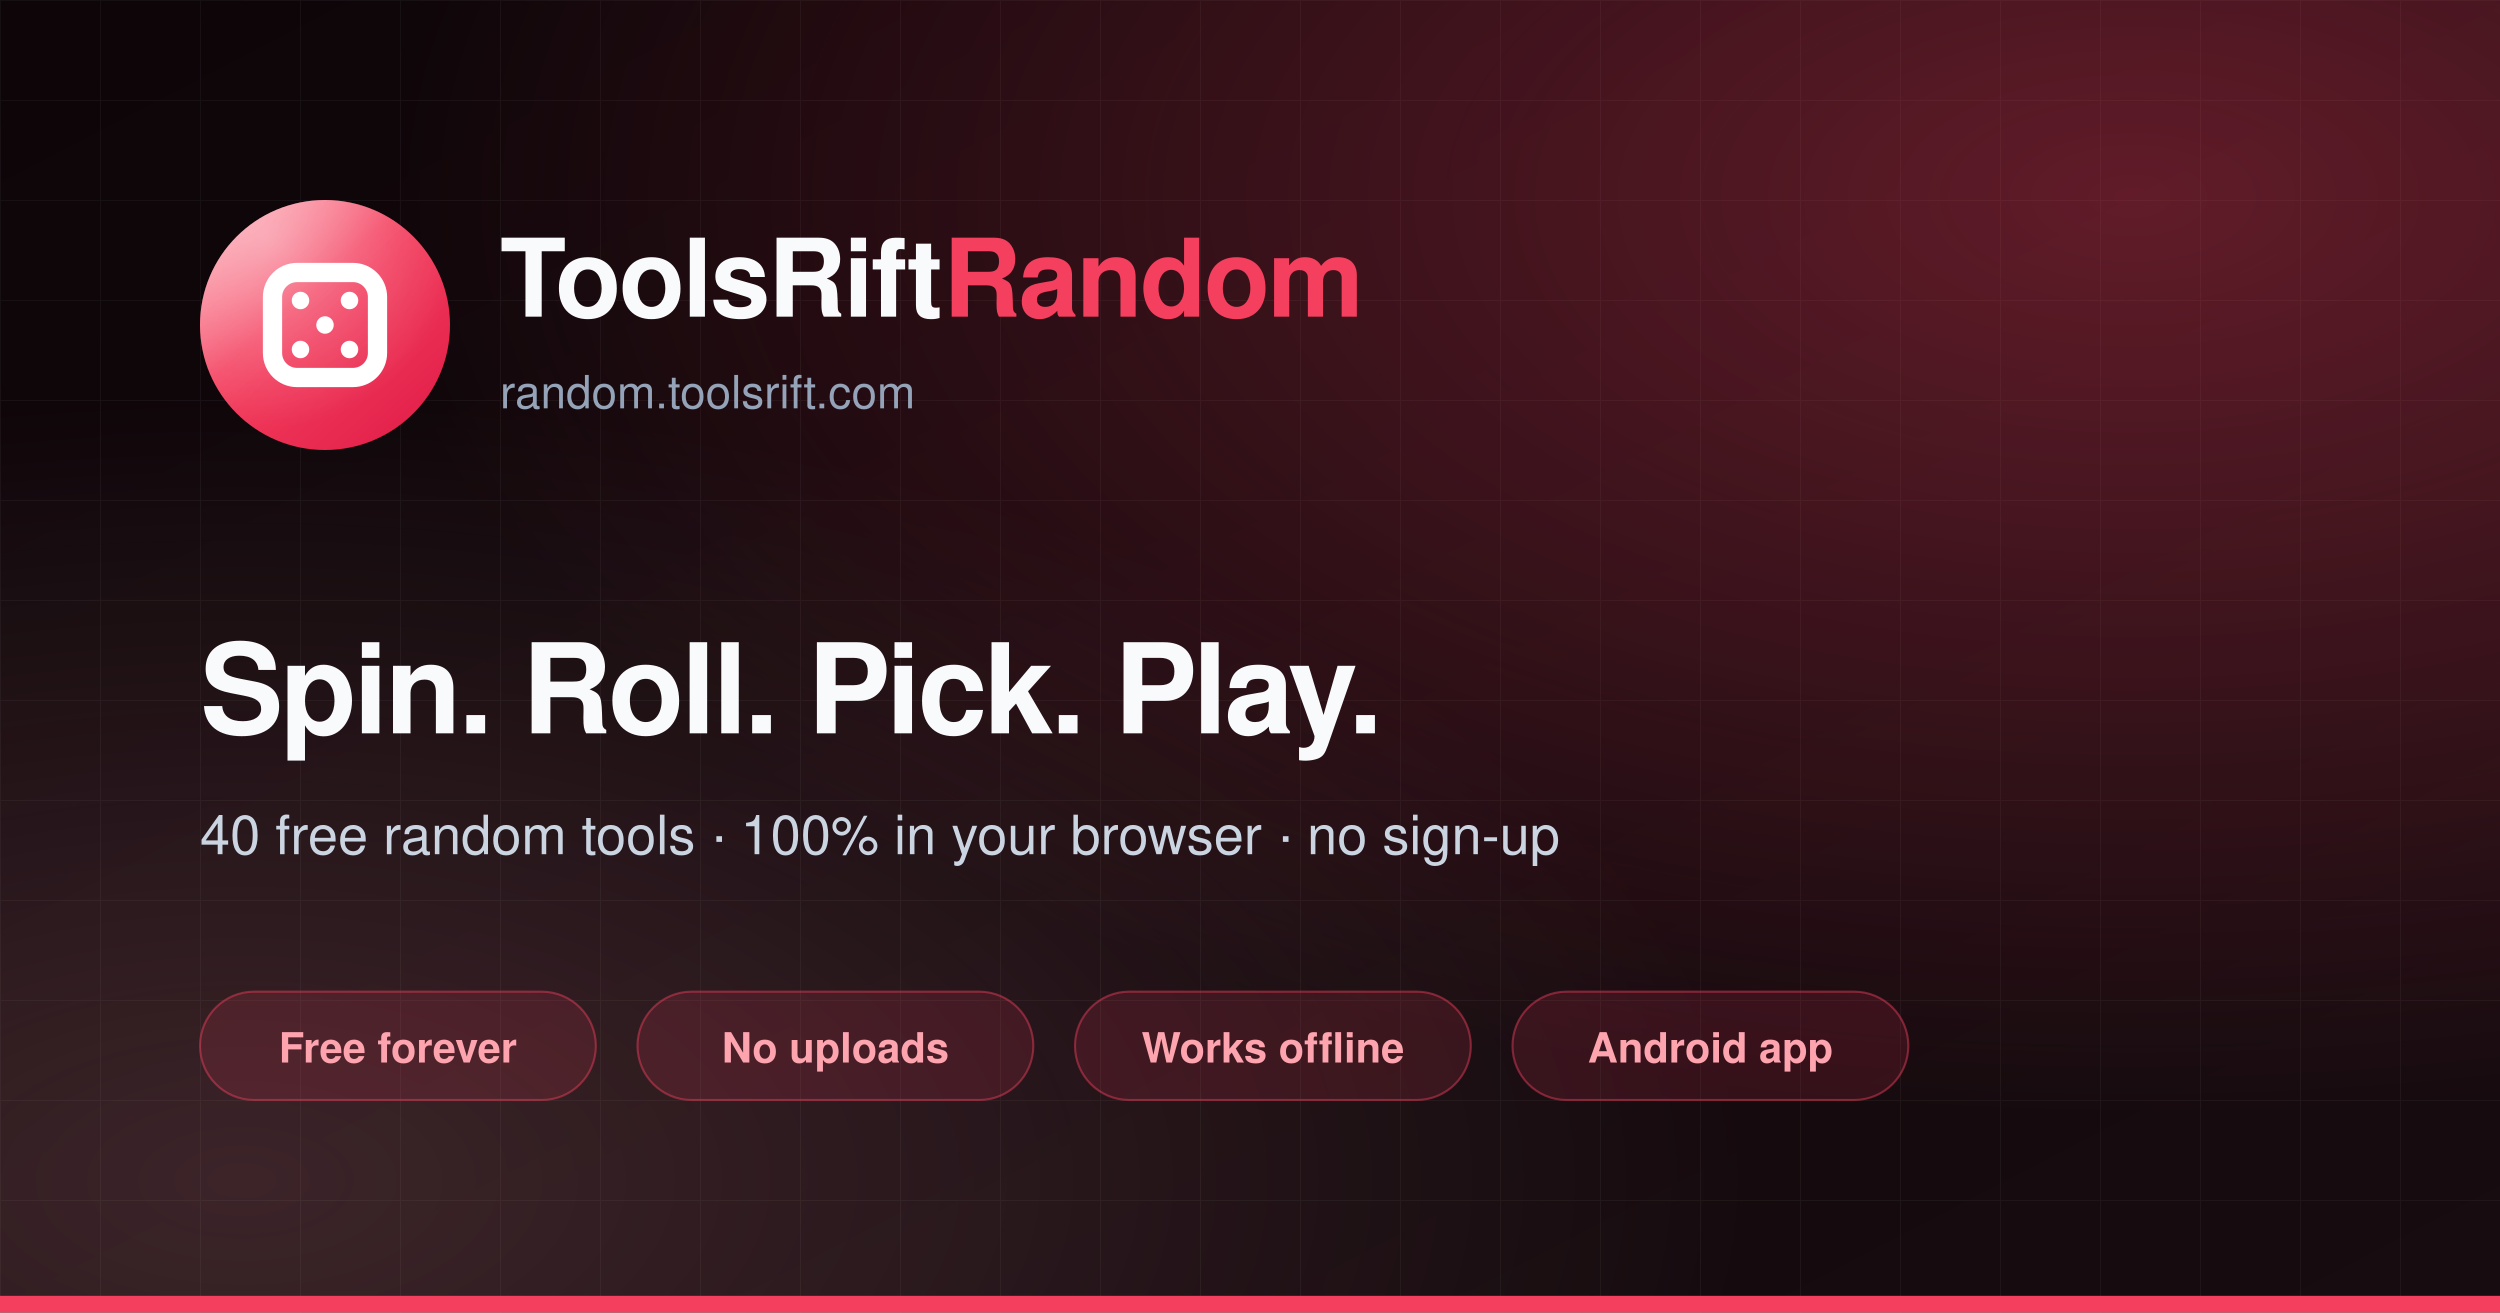
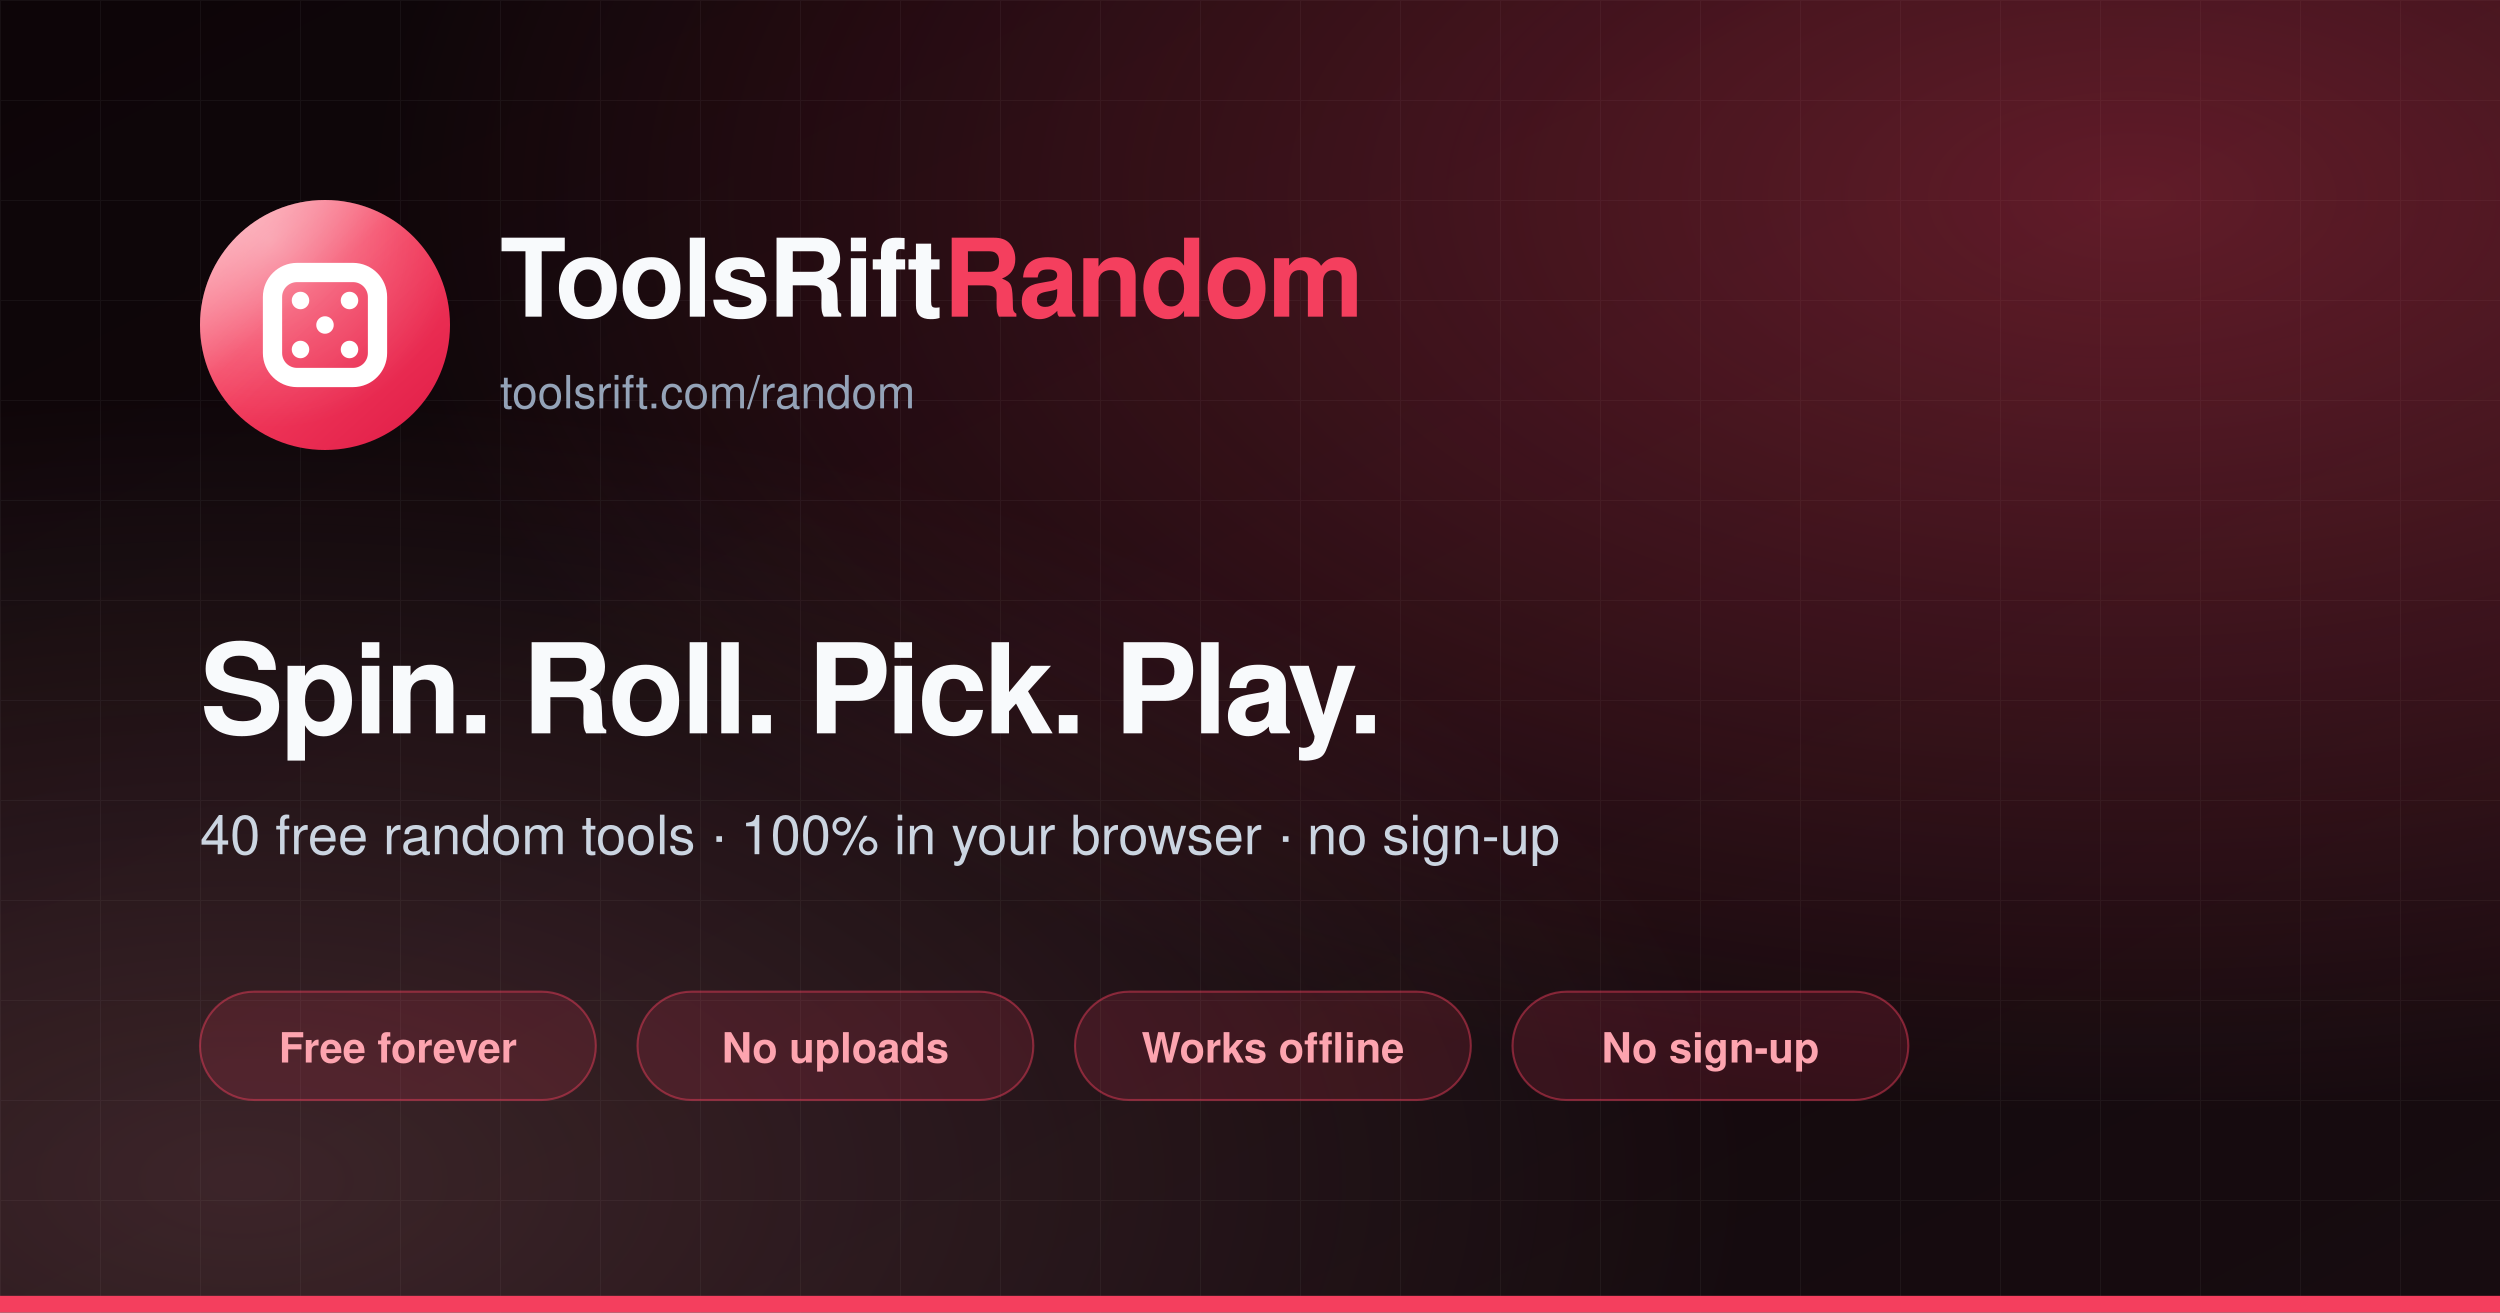
<svg xmlns="http://www.w3.org/2000/svg" viewBox="0 0 1200 630" width="1200" height="630">
  <defs>
    <linearGradient id="bg" x1="0" y1="0" x2="1" y2="1">
      <stop offset="0" stop-color="#0D0508" />
      <stop offset="1" stop-color="#170C10" />
    </linearGradient>
    <radialGradient id="glow" cx="0.85" cy="0.15" r="0.7">
      <stop offset="0" stop-color="#F43F5E" stop-opacity="0.35" />
      <stop offset="1" stop-color="#F43F5E" stop-opacity="0" />
    </radialGradient>
    <radialGradient id="glow2" cx="0.1" cy="0.9" r="0.6">
      <stop offset="0" stop-color="#FDA4AF" stop-opacity="0.18" />
      <stop offset="1" stop-color="#FDA4AF" stop-opacity="0" />
    </radialGradient>
    <pattern id="grid" width="48" height="48" patternUnits="userSpaceOnUse">
      <path d="M48 0H0v48" fill="none" stroke="#fff" stroke-opacity="0.045" />
    </pattern>
  </defs>
  <rect width="1200" height="630" fill="url(#bg)" />
  <rect width="1200" height="630" fill="url(#grid)" />
  <rect width="1200" height="630" fill="url(#glow)" />
  <rect width="1200" height="630" fill="url(#glow2)" />
  <g transform="translate(96 96)">
    <defs>
      <linearGradient id="og-g" x1="0" y1="0" x2="0.9" y2="1">
        <stop offset="0" stop-color="#FDA4AF" />
        <stop offset="0.42" stop-color="#F43F5E" />
        <stop offset="1" stop-color="#E11D48" />
      </linearGradient>
      <radialGradient id="og-hl" cx="0.28" cy="0.16" r="0.75">
        <stop offset="0" stop-color="#fff" stop-opacity="0.34" />
        <stop offset="1" stop-color="#fff" stop-opacity="0" />
      </radialGradient>
      <linearGradient id="og-sheen" x1="0" y1="0" x2="1" y2="1">
        <stop offset="0" stop-color="#fff" stop-opacity="0.16" />
        <stop offset="0.5" stop-color="#fff" stop-opacity="0" />
      </linearGradient>
      <clipPath id="og-c">
        <circle cx="60" cy="60" r="60" />
      </clipPath>
    </defs>
    <g clip-path="url(#og-c)">
      <rect width="120" height="120" fill="url(#og-g)" />
      <rect width="120" height="120" fill="url(#og-hl)" />
      <rect width="120" height="120" fill="url(#og-sheen)" />
    </g>
    <g transform="translate(18.00 18.00) scale(0.84)" color="#ffffff">
      <rect x="20" y="20" width="60" height="60" rx="14" fill="none" stroke="currentColor" stroke-width="11" stroke-linecap="round" stroke-linejoin="round" />
      <circle cx="36" cy="36" r="5" fill="currentColor" />
      <circle cx="64" cy="36" r="5" fill="currentColor" />
      <circle cx="50" cy="50" r="5" fill="currentColor" />
      <circle cx="36" cy="64" r="5" fill="currentColor" />
      <circle cx="64" cy="64" r="5" fill="currentColor" />
    </g>
  </g>
  <text x="240" y="152" font-family="Sora, 'Segoe UI', system-ui, -apple-system, Helvetica, Arial, sans-serif" font-weight="800" font-size="52" letter-spacing="-1.2" fill="#F8FAFC">ToolsRift<tspan fill="#F43F5E"> Random</tspan>
  </text>
-   <text x="240" y="196" font-family="Sora, 'Segoe UI', system-ui, -apple-system, Helvetica, Arial, sans-serif" font-weight="500" font-size="22" fill="#94A3B8">random.toolsrift.com</text>
+   <text x="240" y="196" font-family="Sora, 'Segoe UI', system-ui, -apple-system, Helvetica, Arial, sans-serif" font-weight="500" font-size="22" fill="#94A3B8">toolsrift.com/random</text>
  <text x="96" y="352" font-family="Sora, 'Segoe UI', system-ui, -apple-system, Helvetica, Arial, sans-serif" font-weight="800" font-size="60" letter-spacing="-1.5" fill="#F8FAFC">Spin. Roll. Pick. Play.</text>
  <text x="96" y="410" font-family="Sora, 'Segoe UI', system-ui, -apple-system, Helvetica, Arial, sans-serif" font-weight="500" font-size="26" fill="#CBD5E1">40 free random tools · 100% in your browser · no sign-up</text>
  <g transform="translate(96 476)">
    <rect x="0" y="0" width="190" height="52" rx="26" fill="#F43F5E" fill-opacity="0.14" stroke="#F43F5E" stroke-opacity="0.45" />
    <text x="95" y="34" text-anchor="middle" font-family="Sora, 'Segoe UI', system-ui, -apple-system, Helvetica, Arial, sans-serif" font-weight="700" font-size="20" fill="#FDA4AF">Free forever</text>
    <rect x="210" y="0" width="190" height="52" rx="26" fill="#F43F5E" fill-opacity="0.14" stroke="#F43F5E" stroke-opacity="0.45" />
    <text x="305" y="34" text-anchor="middle" font-family="Sora, 'Segoe UI', system-ui, -apple-system, Helvetica, Arial, sans-serif" font-weight="700" font-size="20" fill="#FDA4AF">No uploads</text>
    <rect x="420" y="0" width="190" height="52" rx="26" fill="#F43F5E" fill-opacity="0.14" stroke="#F43F5E" stroke-opacity="0.45" />
    <text x="515" y="34" text-anchor="middle" font-family="Sora, 'Segoe UI', system-ui, -apple-system, Helvetica, Arial, sans-serif" font-weight="700" font-size="20" fill="#FDA4AF">Works offline</text>
    <rect x="630" y="0" width="190" height="52" rx="26" fill="#F43F5E" fill-opacity="0.14" stroke="#F43F5E" stroke-opacity="0.45" />
-     <text x="725" y="34" text-anchor="middle" font-family="Sora, 'Segoe UI', system-ui, -apple-system, Helvetica, Arial, sans-serif" font-weight="700" font-size="20" fill="#FDA4AF">Android app</text>
+     <text x="725" y="34" text-anchor="middle" font-family="Sora, 'Segoe UI', system-ui, -apple-system, Helvetica, Arial, sans-serif" font-weight="700" font-size="20" fill="#FDA4AF">No sign-up</text>
  </g>
  <rect x="0" y="622" width="1200" height="8" fill="#F43F5E" />
</svg>
